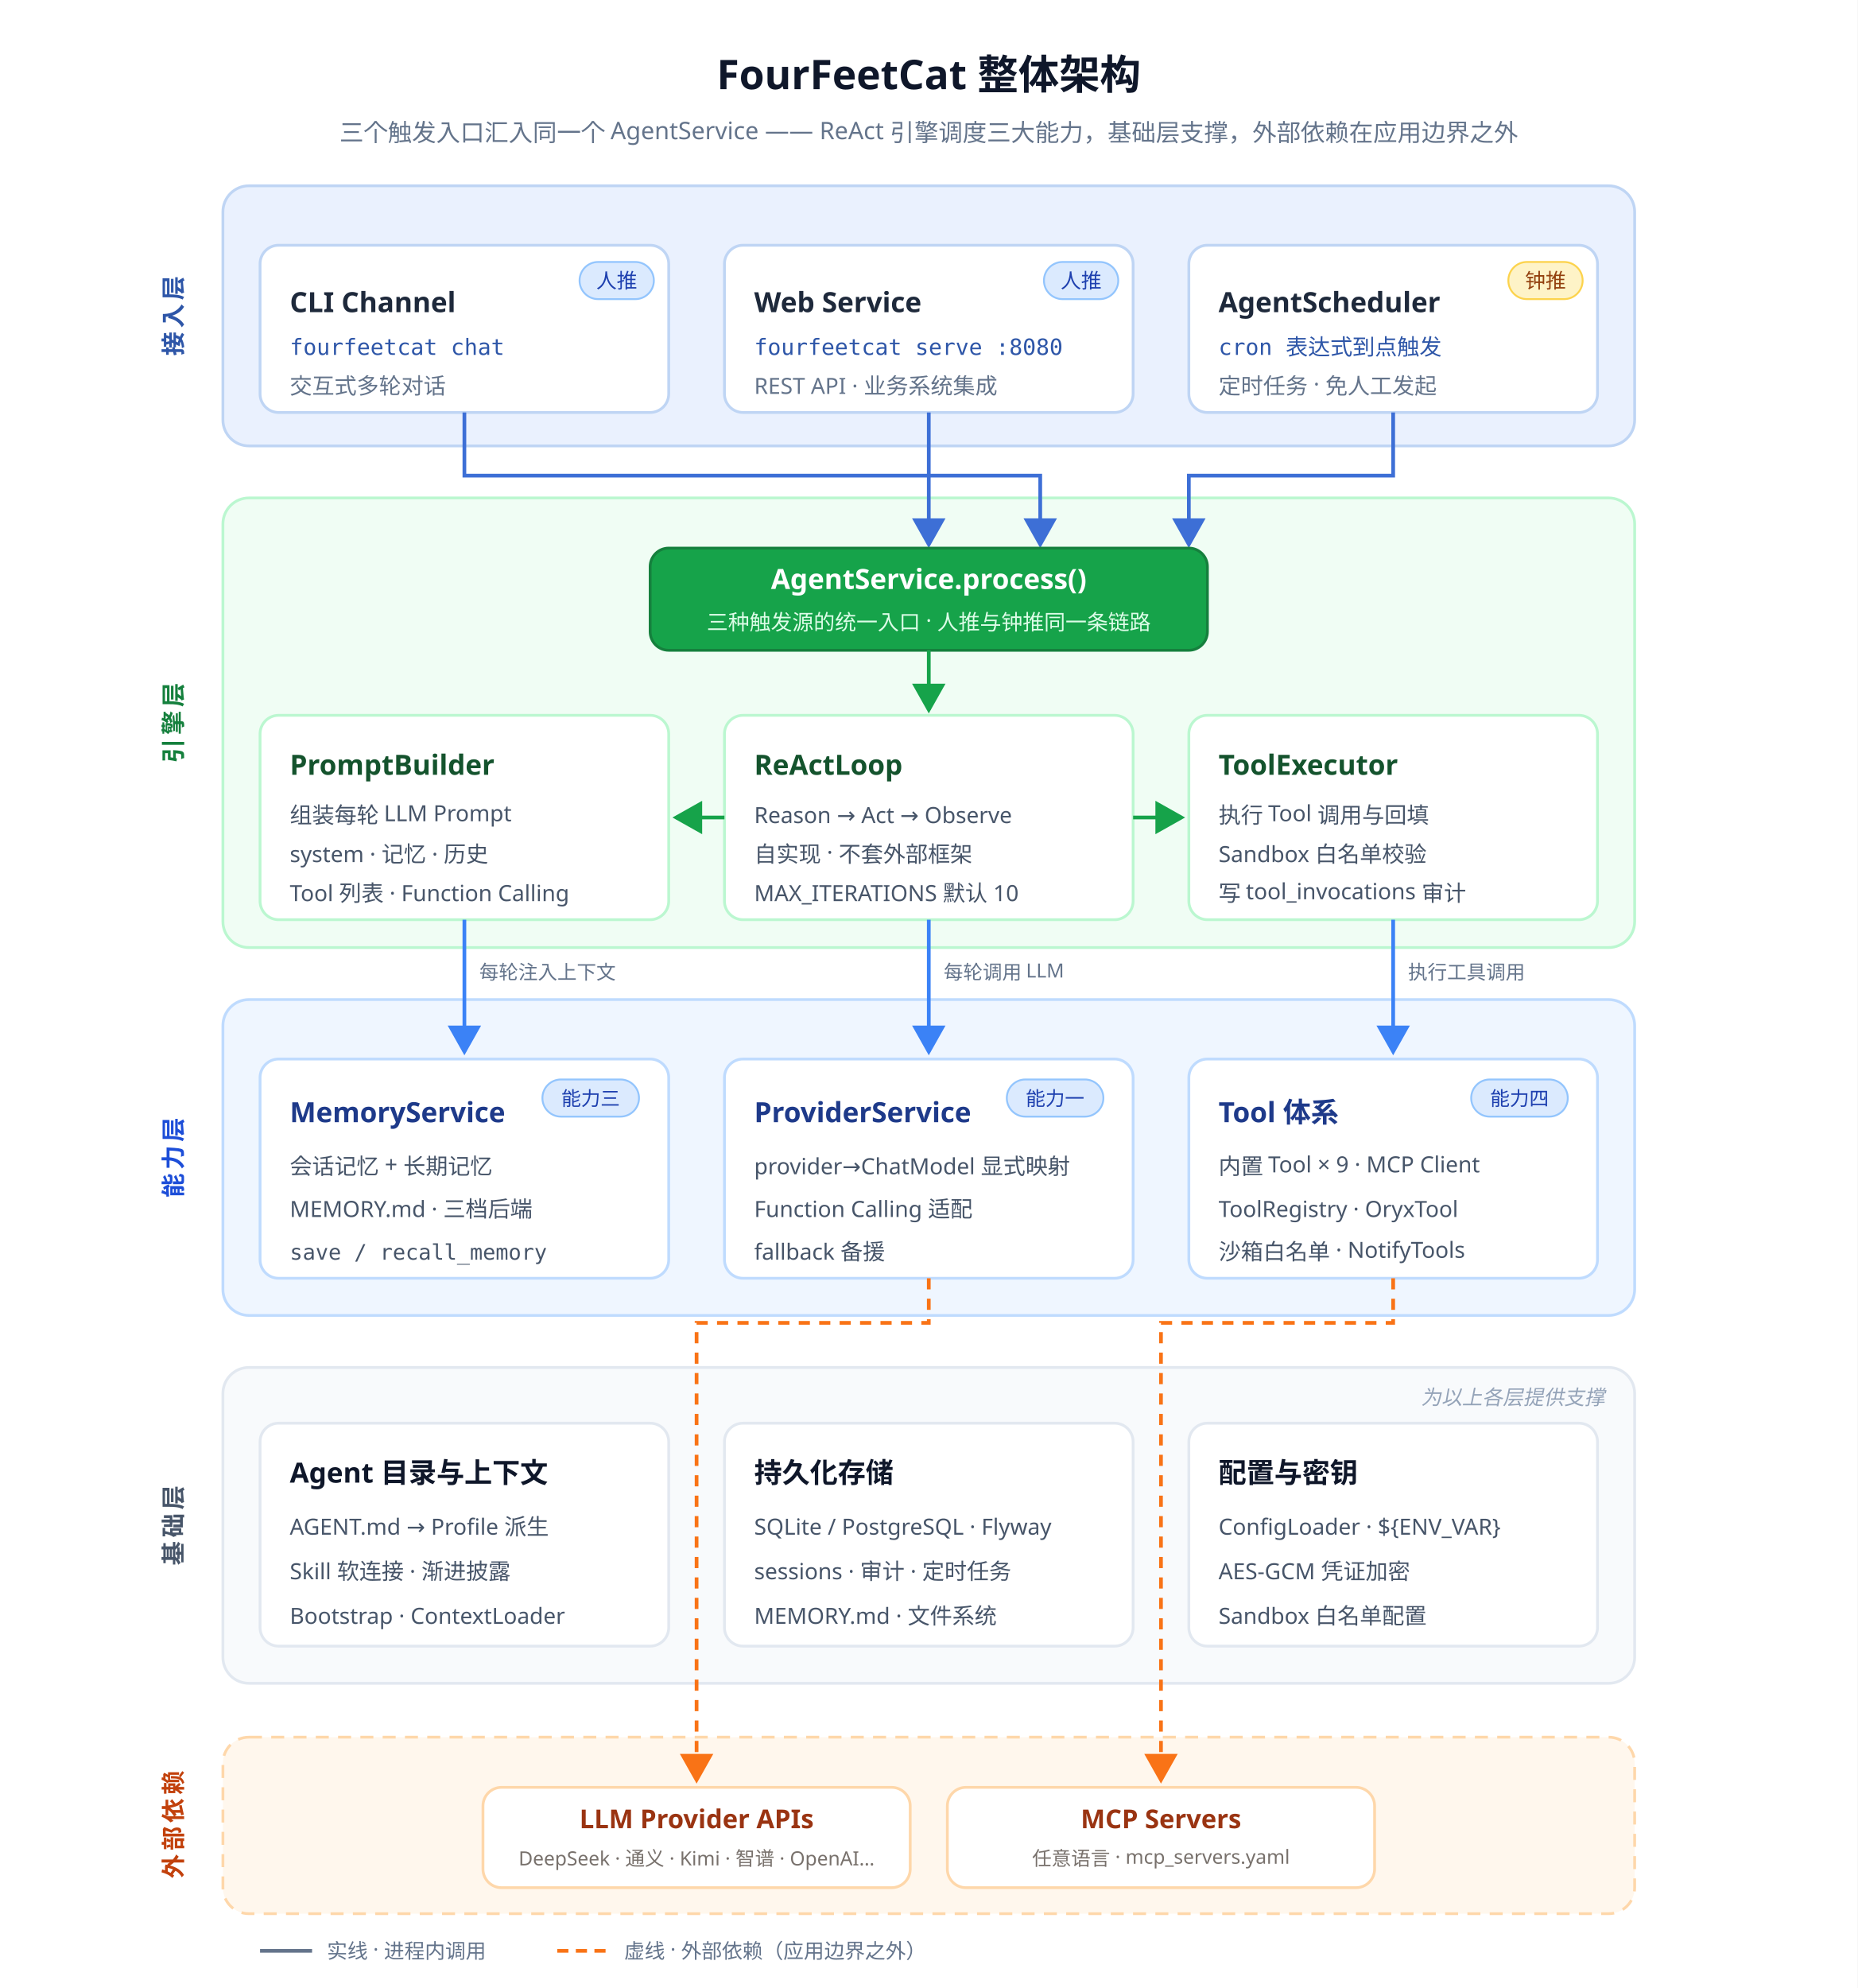
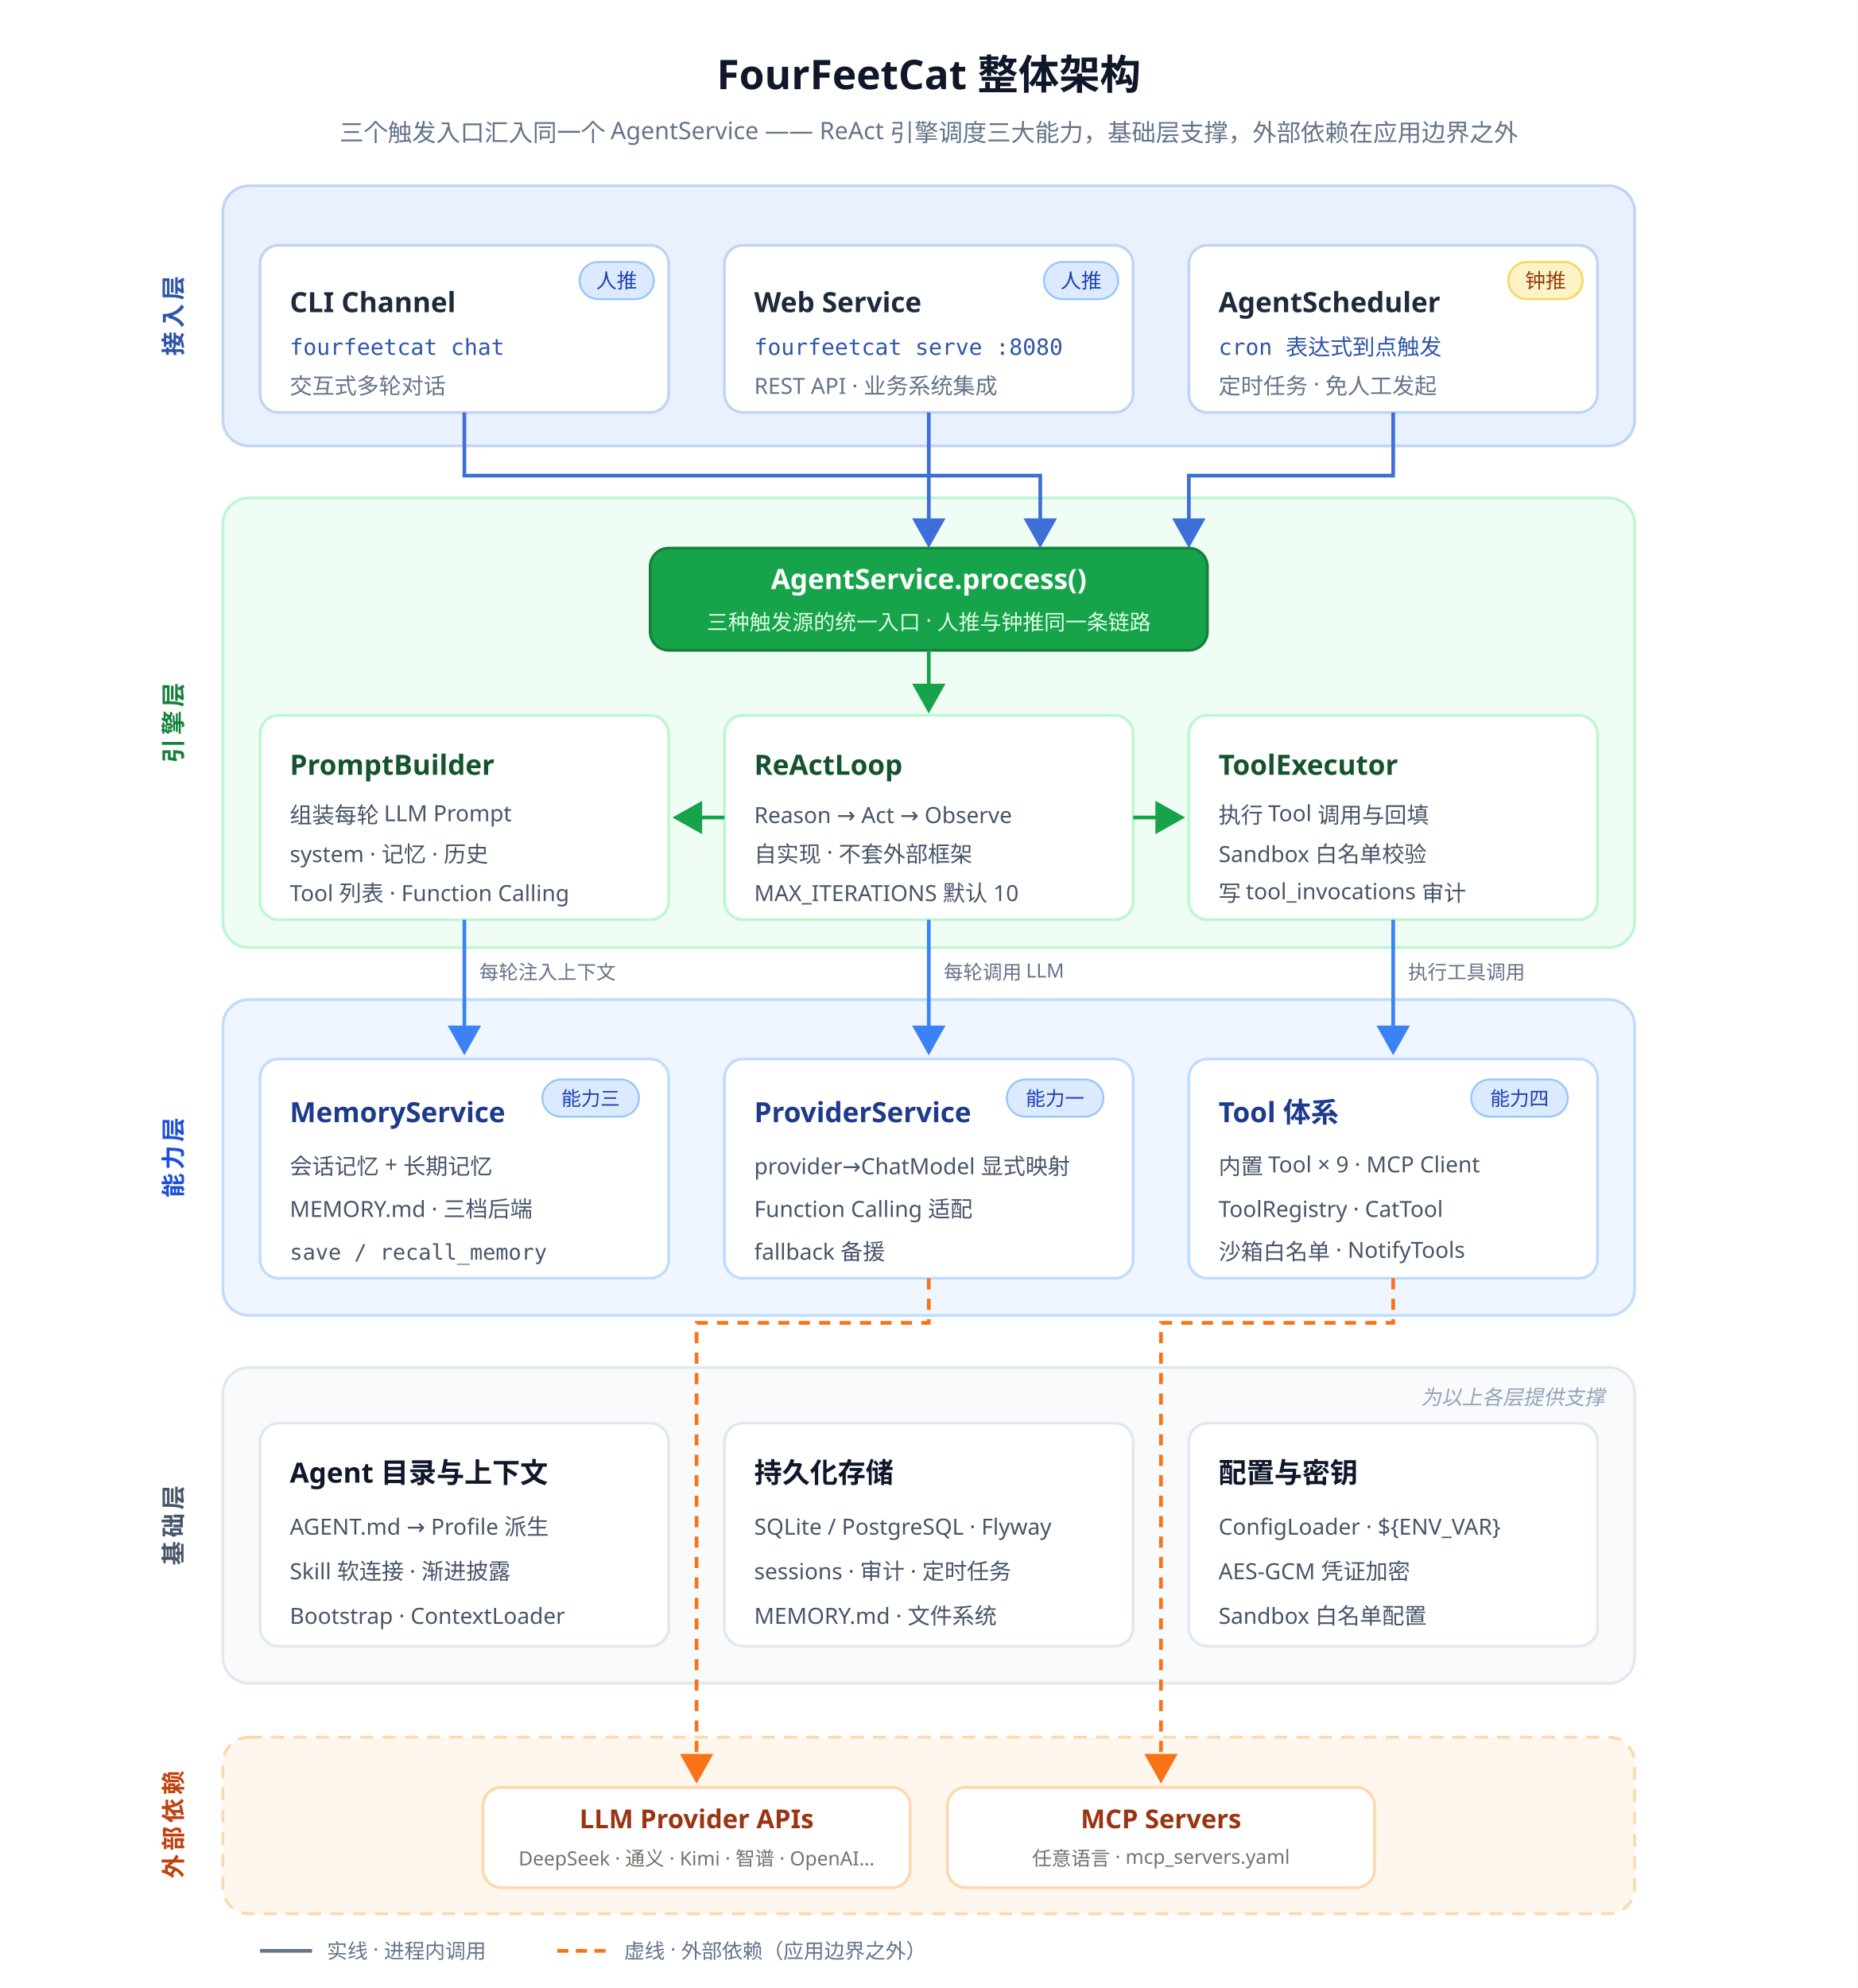
<svg xmlns="http://www.w3.org/2000/svg" width="1000" height="1070" viewBox="0 0 1000 1070" font-family="'PingFang SC','Microsoft YaHei','Noto Sans SC','Segoe UI',sans-serif">
  <defs>
    <marker id="ai" markerWidth="9" markerHeight="9" refX="7" refY="4.5" orient="auto">
      <path d="M0,0 L8,4.5 L0,9 z" fill="#3D6FD6" />
    </marker>
    <marker id="ag" markerWidth="9" markerHeight="9" refX="7" refY="4.5" orient="auto">
      <path d="M0,0 L8,4.5 L0,9 z" fill="#16A34A" />
    </marker>
    <marker id="ab" markerWidth="9" markerHeight="9" refX="7" refY="4.5" orient="auto">
      <path d="M0,0 L8,4.5 L0,9 z" fill="#3B82F6" />
    </marker>
    <marker id="ao" markerWidth="9" markerHeight="9" refX="7" refY="4.5" orient="auto">
      <path d="M0,0 L8,4.5 L0,9 z" fill="#F97316" />
    </marker>
  </defs>
  <rect width="1000" height="1070" fill="#FFFFFF" />
  <text x="500" y="48" text-anchor="middle" font-size="22" font-weight="700" fill="#0F172A">FourFeetCat 整体架构</text>
  <text x="500" y="76" text-anchor="middle" font-size="13" fill="#64748B">三个触发入口汇入同一个 AgentService —— ReAct 引擎调度三大能力，基础层支撑，外部依赖在应用边界之外</text>
  <rect x="120" y="100" width="760" height="140" rx="14" fill="#EAF1FE" stroke="#BFD5F4" stroke-width="1.5" />
  <rect x="120" y="268" width="760" height="242" rx="14" fill="#F0FDF4" stroke="#BBF7D0" stroke-width="1.5" />
  <rect x="120" y="538" width="760" height="170" rx="14" fill="#EFF6FF" stroke="#BFDBFE" stroke-width="1.5" />
  <rect x="120" y="736" width="760" height="170" rx="14" fill="#F8FAFC" stroke="#E2E8F0" stroke-width="1.5" />
  <rect x="120" y="935" width="760" height="95" rx="14" fill="#FFF7ED" stroke="#FED7AA" stroke-width="1.5" stroke-dasharray="7,5" />
  <text transform="translate(98,170) rotate(-90)" text-anchor="middle" font-size="13" font-weight="700" fill="#2E56A8" letter-spacing="2">接入层</text>
  <text transform="translate(98,389) rotate(-90)" text-anchor="middle" font-size="13" font-weight="700" fill="#15803D" letter-spacing="2">引擎层</text>
  <text transform="translate(98,623) rotate(-90)" text-anchor="middle" font-size="13" font-weight="700" fill="#1D4ED8" letter-spacing="2">能力层</text>
  <text transform="translate(98,821) rotate(-90)" text-anchor="middle" font-size="13" font-weight="700" fill="#475569" letter-spacing="2">基础层</text>
  <text transform="translate(98,982) rotate(-90)" text-anchor="middle" font-size="13" font-weight="700" fill="#C2410C" letter-spacing="2">外部依赖</text>
  <rect x="140" y="132" width="220" height="90" rx="10" fill="#FFFFFF" stroke="#BFD5F4" stroke-width="1.5" />
  <rect x="312" y="141" width="40" height="20" rx="10" fill="#DBEAFE" stroke="#93C5FD" stroke-width="1" />
  <text x="332" y="155" text-anchor="middle" font-size="11" fill="#1E40AF">人推</text>
  <text x="156" y="168" font-size="15" font-weight="700" fill="#1E293B">CLI Channel</text>
  <text x="156" y="191" font-size="12" font-family="ui-monospace,'JetBrains Mono',Consolas,monospace" fill="#2E56A8">fourfeetcat chat</text>
  <text x="156" y="212" font-size="12" fill="#64748B">交互式多轮对话</text>
  <rect x="390" y="132" width="220" height="90" rx="10" fill="#FFFFFF" stroke="#BFD5F4" stroke-width="1.5" />
  <rect x="562" y="141" width="40" height="20" rx="10" fill="#DBEAFE" stroke="#93C5FD" stroke-width="1" />
  <text x="582" y="155" text-anchor="middle" font-size="11" fill="#1E40AF">人推</text>
  <text x="406" y="168" font-size="15" font-weight="700" fill="#1E293B">Web Service</text>
  <text x="406" y="191" font-size="12" font-family="ui-monospace,'JetBrains Mono',Consolas,monospace" fill="#2E56A8">fourfeetcat serve :8080</text>
  <text x="406" y="212" font-size="12" fill="#64748B">REST API · 业务系统集成</text>
  <rect x="640" y="132" width="220" height="90" rx="10" fill="#FFFFFF" stroke="#BFD5F4" stroke-width="1.5" />
  <rect x="812" y="141" width="40" height="20" rx="10" fill="#FEF3C7" stroke="#FCD34D" stroke-width="1" />
  <text x="832" y="155" text-anchor="middle" font-size="11" fill="#92400E">钟推</text>
  <text x="656" y="168" font-size="15" font-weight="700" fill="#1E293B">AgentScheduler</text>
  <text x="656" y="191" font-size="12" font-family="ui-monospace,'JetBrains Mono',Consolas,monospace" fill="#2E56A8">cron 表达式到点触发</text>
  <text x="656" y="212" font-size="12" fill="#64748B">定时任务 · 免人工发起</text>
  <path d="M250,222 L250,256 L560,256 L560,293" fill="none" stroke="#3D6FD6" stroke-width="2" marker-end="url(#ai)" />
  <path d="M500,222 L500,293" fill="none" stroke="#3D6FD6" stroke-width="2" marker-end="url(#ai)" />
  <path d="M750,222 L750,256 L640,256 L640,293" fill="none" stroke="#3D6FD6" stroke-width="2" marker-end="url(#ai)" />
  <rect x="350" y="295" width="300" height="55" rx="10" fill="#16A34A" stroke="#15803D" stroke-width="1.5" />
  <text x="500" y="317" text-anchor="middle" font-size="15" font-weight="700" fill="#FFFFFF">AgentService.process()</text>
  <text x="500" y="339" text-anchor="middle" font-size="11.5" fill="#DCFCE7">三种触发源的统一入口 · 人推与钟推同一条链路</text>
  <path d="M500,350 L500,382" fill="none" stroke="#16A34A" stroke-width="2" marker-end="url(#ag)" />
  <rect x="140" y="385" width="220" height="110" rx="10" fill="#FFFFFF" stroke="#BBF7D0" stroke-width="1.5" />
  <text x="156" y="417" font-size="15" font-weight="700" fill="#14532D">PromptBuilder</text>
  <text x="156" y="443" font-size="12" fill="#475569">组装每轮 LLM Prompt</text>
  <text x="156" y="464" font-size="12" fill="#475569">system · 记忆 · 历史</text>
  <text x="156" y="485" font-size="12" fill="#475569">Tool 列表 · Function Calling</text>
  <rect x="390" y="385" width="220" height="110" rx="10" fill="#FFFFFF" stroke="#BBF7D0" stroke-width="1.5" />
  <text x="406" y="417" font-size="15" font-weight="700" fill="#14532D">ReActLoop</text>
  <text x="406" y="443" font-size="12" fill="#475569">Reason → Act → Observe</text>
  <text x="406" y="464" font-size="12" fill="#475569">自实现 · 不套外部框架</text>
  <text x="406" y="485" font-size="12" fill="#475569">MAX_ITERATIONS 默认 10</text>
  <rect x="640" y="385" width="220" height="110" rx="10" fill="#FFFFFF" stroke="#BBF7D0" stroke-width="1.5" />
  <text x="656" y="417" font-size="15" font-weight="700" fill="#14532D">ToolExecutor</text>
  <text x="656" y="443" font-size="12" fill="#475569">执行 Tool 调用与回填</text>
  <text x="656" y="464" font-size="12" fill="#475569">Sandbox 白名单校验</text>
  <text x="656" y="485" font-size="12" fill="#475569">写 tool_invocations 审计</text>
  <path d="M390,440 L364,440" fill="none" stroke="#16A34A" stroke-width="2" marker-end="url(#ag)" />
  <path d="M610,440 L636,440" fill="none" stroke="#16A34A" stroke-width="2" marker-end="url(#ag)" />
  <path d="M250,495 L250,566" fill="none" stroke="#3B82F6" stroke-width="2" marker-end="url(#ab)" />
  <path d="M500,495 L500,566" fill="none" stroke="#3B82F6" stroke-width="2" marker-end="url(#ab)" />
  <path d="M750,495 L750,566" fill="none" stroke="#3B82F6" stroke-width="2" marker-end="url(#ab)" />
  <text x="258" y="527" font-size="10.5" fill="#64748B">每轮注入上下文</text>
  <text x="508" y="527" font-size="10.5" fill="#64748B">每轮调用 LLM</text>
  <text x="758" y="527" font-size="10.5" fill="#64748B">执行工具调用</text>
  <rect x="140" y="570" width="220" height="118" rx="10" fill="#FFFFFF" stroke="#BFDBFE" stroke-width="1.5" />
  <rect x="292" y="581" width="52" height="20" rx="10" fill="#DBEAFE" stroke="#93C5FD" stroke-width="1" />
  <text x="318" y="595" text-anchor="middle" font-size="10.5" fill="#1E40AF">能力三</text>
  <text x="156" y="604" font-size="15" font-weight="700" fill="#1E3A8A">MemoryService</text>
  <text x="156" y="632" font-size="12" fill="#475569">会话记忆 + 长期记忆</text>
  <text x="156" y="655" font-size="12" fill="#475569">MEMORY.md · 三档后端</text>
  <text x="156" y="678" font-size="11.5" font-family="ui-monospace,'JetBrains Mono',Consolas,monospace" fill="#475569">save / recall_memory</text>
  <rect x="390" y="570" width="220" height="118" rx="10" fill="#FFFFFF" stroke="#BFDBFE" stroke-width="1.5" />
  <rect x="542" y="581" width="52" height="20" rx="10" fill="#DBEAFE" stroke="#93C5FD" stroke-width="1" />
  <text x="568" y="595" text-anchor="middle" font-size="10.5" fill="#1E40AF">能力一</text>
  <text x="406" y="604" font-size="15" font-weight="700" fill="#1E3A8A">ProviderService</text>
  <text x="406" y="632" font-size="12" fill="#475569">provider→ChatModel 显式映射</text>
  <text x="406" y="655" font-size="12" fill="#475569">Function Calling 适配</text>
  <text x="406" y="678" font-size="12" fill="#475569">fallback 备援</text>
  <rect x="640" y="570" width="220" height="118" rx="10" fill="#FFFFFF" stroke="#BFDBFE" stroke-width="1.5" />
  <rect x="792" y="581" width="52" height="20" rx="10" fill="#DBEAFE" stroke="#93C5FD" stroke-width="1" />
  <text x="818" y="595" text-anchor="middle" font-size="10.5" fill="#1E40AF">能力四</text>
  <text x="656" y="604" font-size="15" font-weight="700" fill="#1E3A8A">Tool 体系</text>
  <text x="656" y="632" font-size="12" fill="#475569">内置 Tool × 9 · MCP Client</text>
-   <text x="656" y="655" font-size="12" fill="#475569">ToolRegistry · OryxTool</text>
+   <text x="656" y="655" font-size="12" fill="#475569">ToolRegistry · CatTool</text>
  <text x="656" y="678" font-size="12" fill="#475569">沙箱白名单 · NotifyTools</text>
  <text x="864" y="756" text-anchor="end" font-size="11" font-style="italic" fill="#94A3B8">为以上各层提供支撑</text>
  <rect x="140" y="766" width="220" height="120" rx="10" fill="#FFFFFF" stroke="#E2E8F0" stroke-width="1.5" />
  <text x="156" y="798" font-size="15" font-weight="700" fill="#0F172A">Agent 目录与上下文</text>
  <text x="156" y="826" font-size="12" fill="#475569">AGENT.md → Profile 派生</text>
  <text x="156" y="850" font-size="12" fill="#475569">Skill 软连接 · 渐进披露</text>
  <text x="156" y="874" font-size="12" fill="#475569">Bootstrap · ContextLoader</text>
  <rect x="390" y="766" width="220" height="120" rx="10" fill="#FFFFFF" stroke="#E2E8F0" stroke-width="1.5" />
  <text x="406" y="798" font-size="15" font-weight="700" fill="#0F172A">持久化存储</text>
  <text x="406" y="826" font-size="12" fill="#475569">SQLite / PostgreSQL · Flyway</text>
  <text x="406" y="850" font-size="12" fill="#475569">sessions · 审计 · 定时任务</text>
  <text x="406" y="874" font-size="12" fill="#475569">MEMORY.md · 文件系统</text>
  <rect x="640" y="766" width="220" height="120" rx="10" fill="#FFFFFF" stroke="#E2E8F0" stroke-width="1.5" />
  <text x="656" y="798" font-size="15" font-weight="700" fill="#0F172A">配置与密钥</text>
  <text x="656" y="826" font-size="12" fill="#475569">ConfigLoader · ${ENV_VAR}</text>
  <text x="656" y="850" font-size="12" fill="#475569">AES-GCM 凭证加密</text>
  <text x="656" y="874" font-size="12" fill="#475569">Sandbox 白名单配置</text>
  <path d="M500,688 L500,712 L375,712 L375,958" fill="none" stroke="#F97316" stroke-width="2" stroke-dasharray="6,5" marker-end="url(#ao)" />
  <path d="M750,688 L750,712 L625,712 L625,958" fill="none" stroke="#F97316" stroke-width="2" stroke-dasharray="6,5" marker-end="url(#ao)" />
  <rect x="260" y="962" width="230" height="54" rx="10" fill="#FFFFFF" stroke="#FED7AA" stroke-width="1.5" />
  <text x="375" y="984" text-anchor="middle" font-size="14" font-weight="700" fill="#9A3412">LLM Provider APIs</text>
  <text x="375" y="1004" text-anchor="middle" font-size="10.5" fill="#78716C">DeepSeek · 通义 · Kimi · 智谱 · OpenAI…</text>
  <rect x="510" y="962" width="230" height="54" rx="10" fill="#FFFFFF" stroke="#FED7AA" stroke-width="1.5" />
  <text x="625" y="984" text-anchor="middle" font-size="14" font-weight="700" fill="#9A3412">MCP Servers</text>
  <text x="625" y="1004" text-anchor="middle" font-size="10.5" fill="#78716C">任意语言 · mcp_servers.yaml</text>
  <line x1="140" y1="1050" x2="168" y2="1050" stroke="#64748B" stroke-width="2" />
  <text x="176" y="1054" font-size="11" fill="#64748B">实线 · 进程内调用</text>
  <line x1="300" y1="1050" x2="328" y2="1050" stroke="#F97316" stroke-width="2" stroke-dasharray="6,4" />
  <text x="336" y="1054" font-size="11" fill="#64748B">虚线 · 外部依赖（应用边界之外）</text>
</svg>
